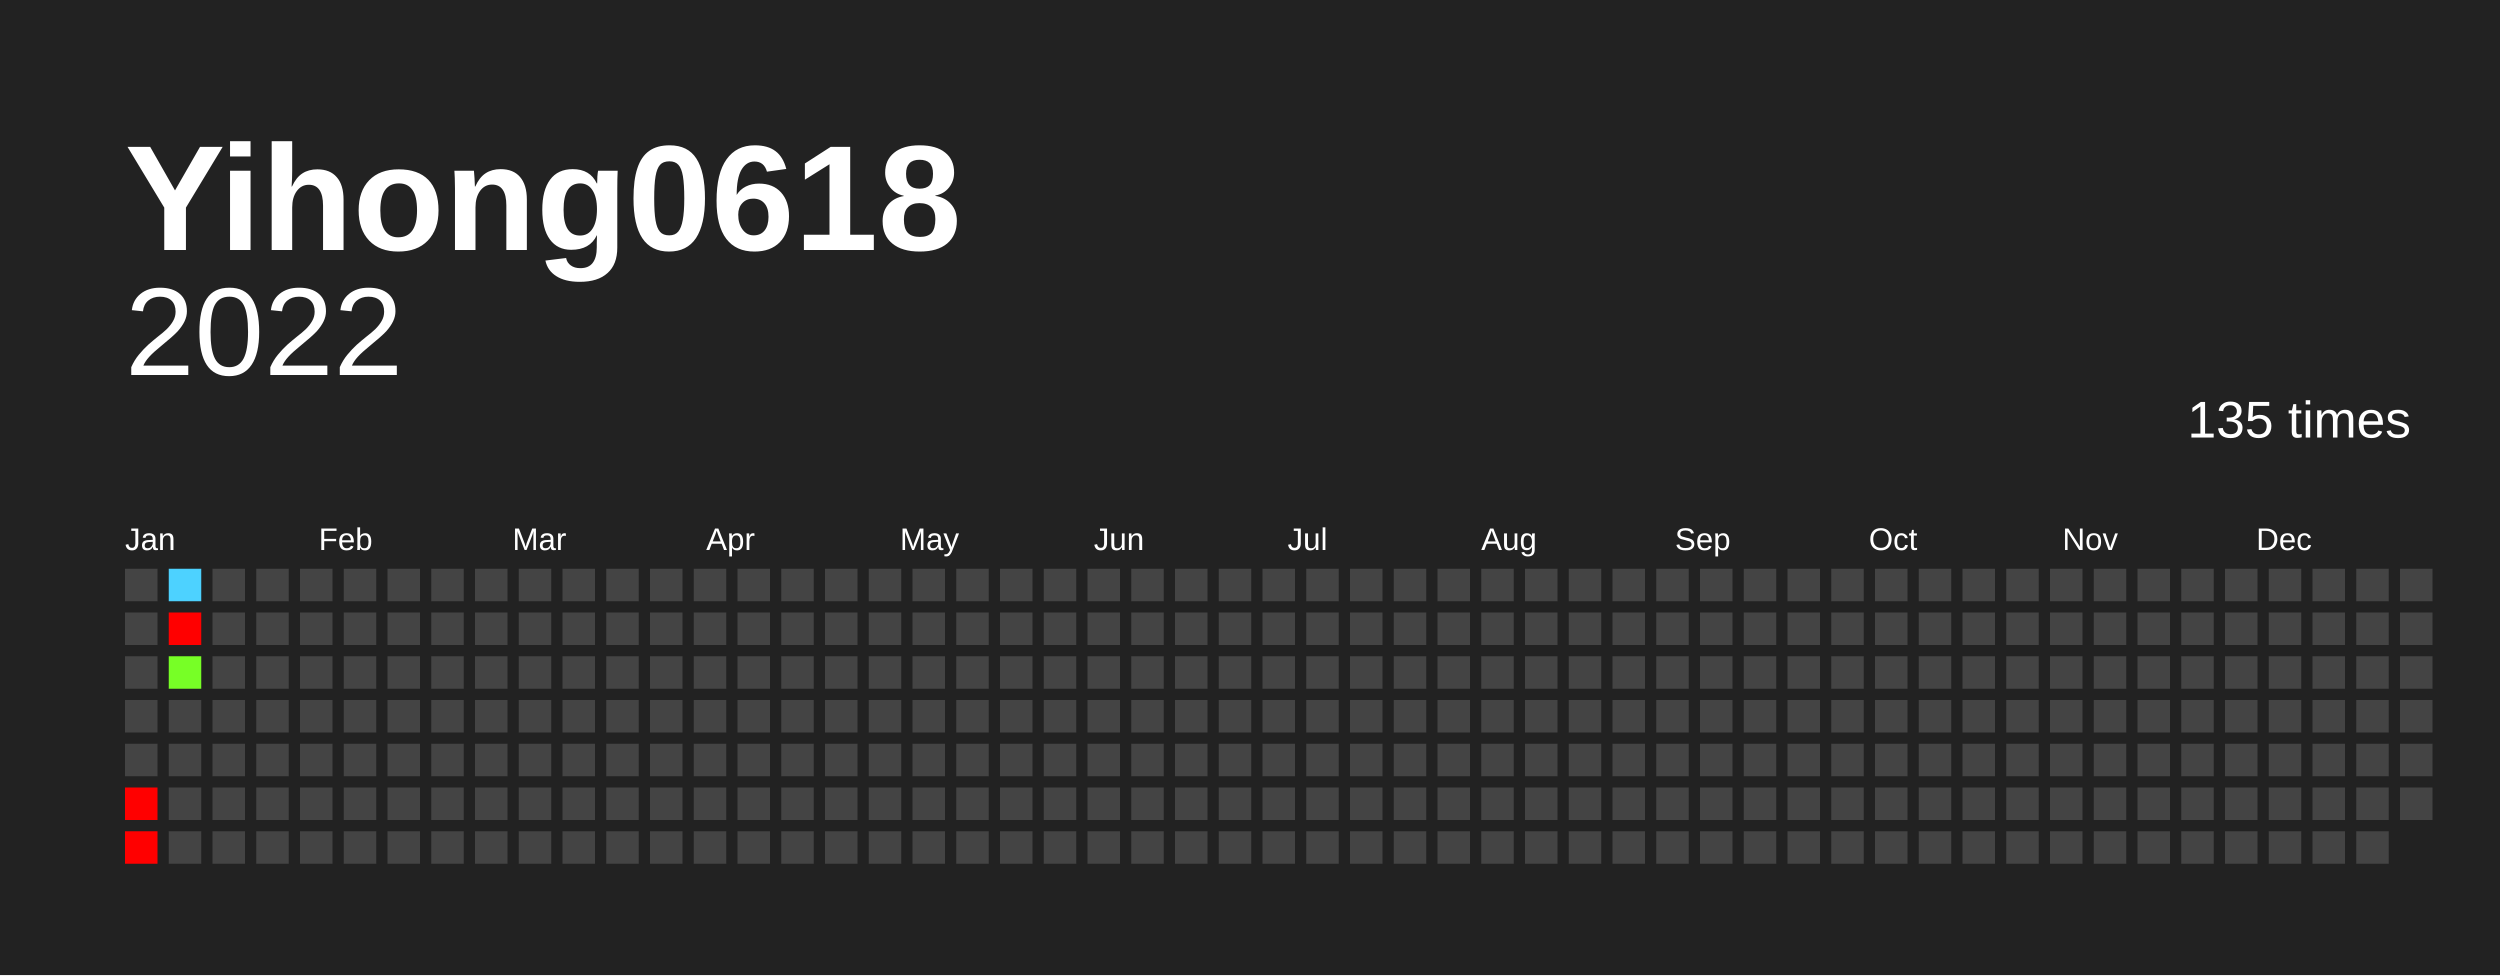
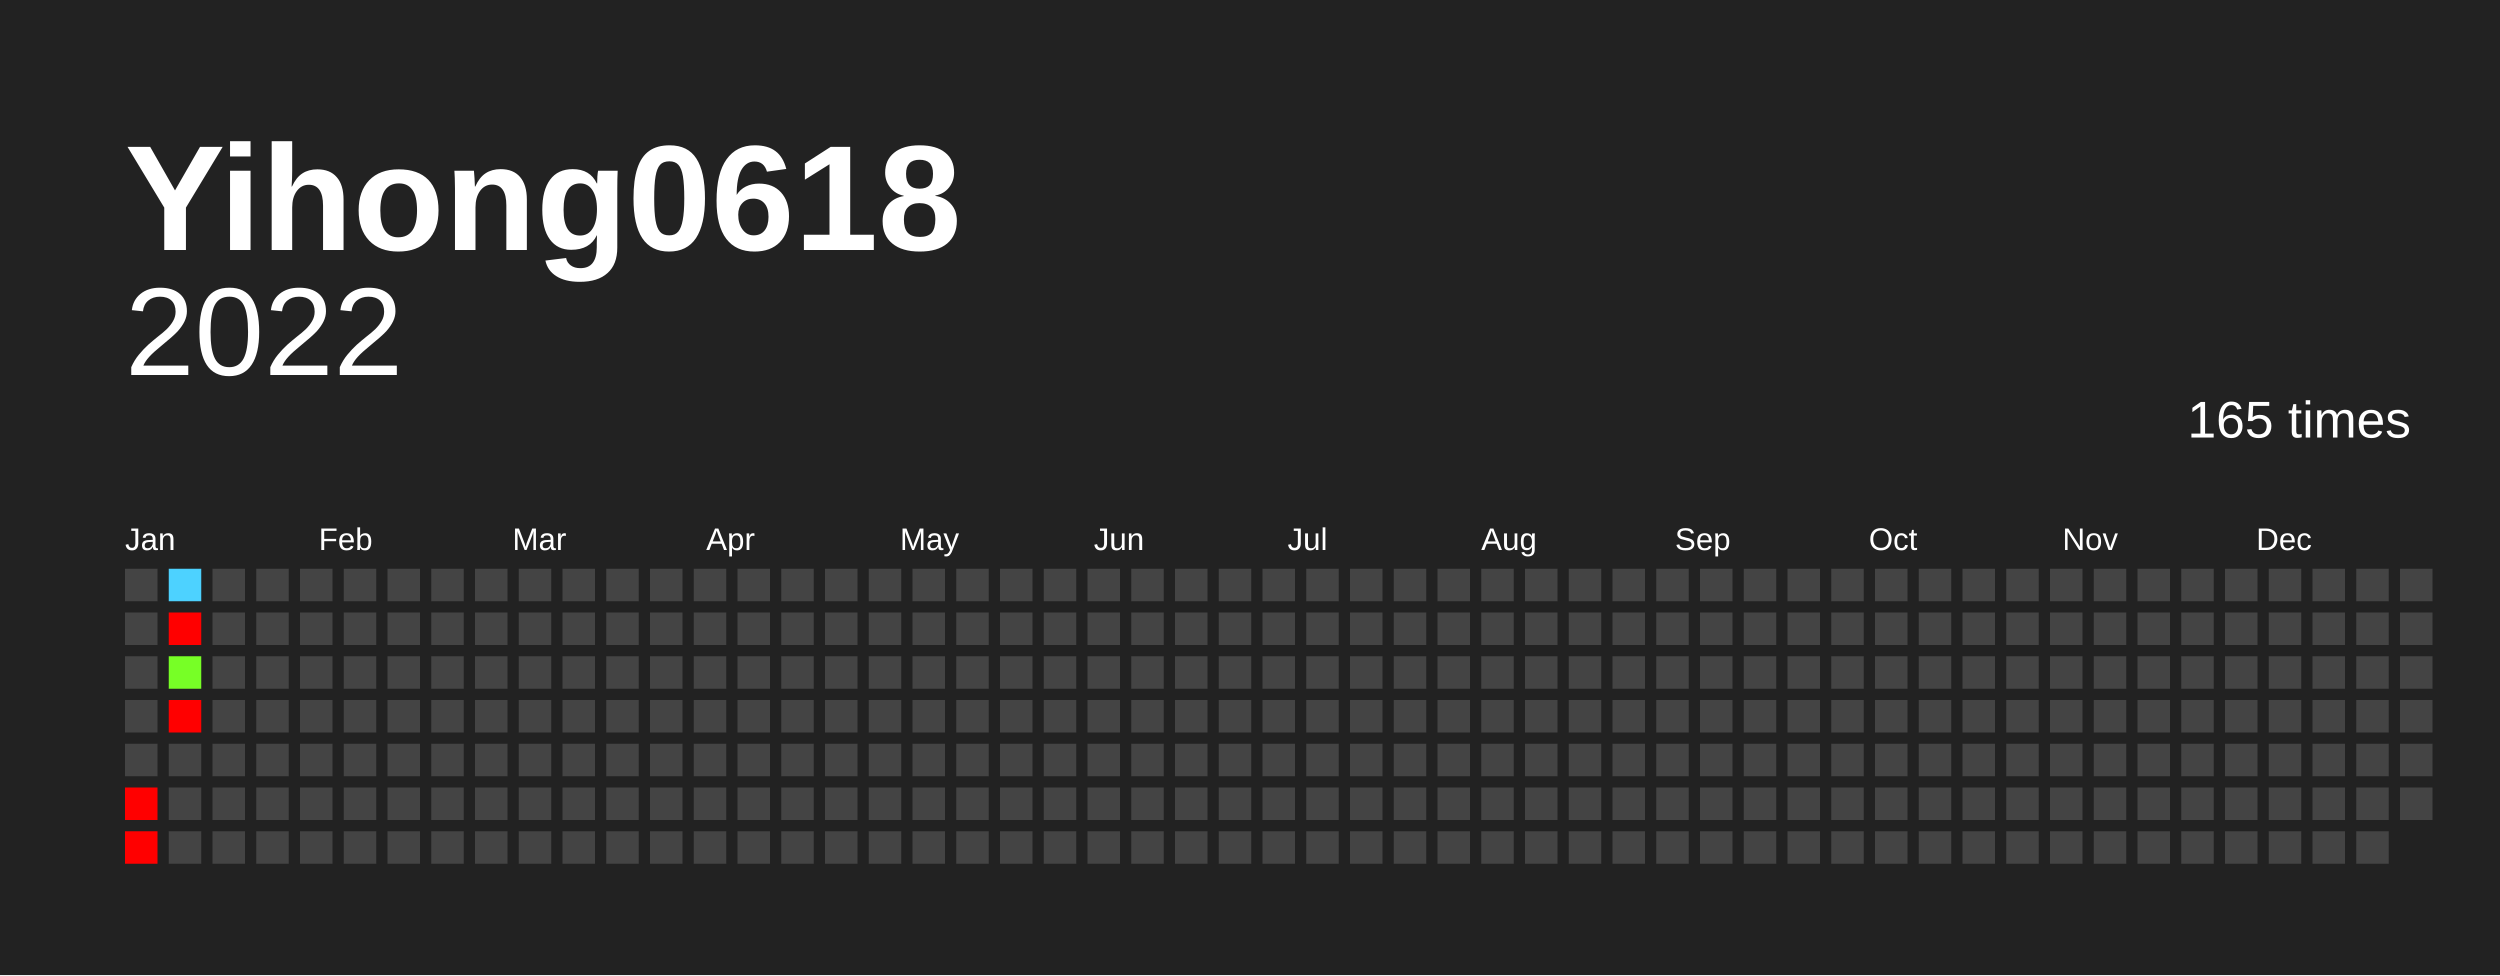
<svg xmlns="http://www.w3.org/2000/svg" baseProfile="full" height="78mm" version="1.1" viewBox="0,0,200,78" width="200mm">
  <defs />
  <rect fill="#222222" height="78" width="200" x="0" y="0" />
  <text fill="#FFFFFF" style="font-size:12px; font-family:Arial; font-weight:bold;" x="10" y="20">Yihong0618</text>
  <text alignment-baseline="hanging" fill="#FFFFFF" style="font-size:10.0px; font-family:Arial;" x="10" y="30">2022</text>
-   <text alignment-baseline="hanging" fill="#FFFFFF" style="font-size:4.125px; font-family:Arial;" x="175" y="35">135 times</text>
+   <text alignment-baseline="hanging" fill="#FFFFFF" style="font-size:4.125px; font-family:Arial;" x="175" y="35">165 times</text>
  <text fill="#FFFFFF" style="font-size:2.5px; font-family:Arial" x="10.0" y="44">Jan</text>
  <text fill="#FFFFFF" style="font-size:2.5px; font-family:Arial" x="25.5" y="44">Feb</text>
  <text fill="#FFFFFF" style="font-size:2.5px; font-family:Arial" x="41.0" y="44">Mar</text>
  <text fill="#FFFFFF" style="font-size:2.5px; font-family:Arial" x="56.5" y="44">Apr</text>
  <text fill="#FFFFFF" style="font-size:2.5px; font-family:Arial" x="72.0" y="44">May</text>
  <text fill="#FFFFFF" style="font-size:2.5px; font-family:Arial" x="87.5" y="44">Jun</text>
  <text fill="#FFFFFF" style="font-size:2.5px; font-family:Arial" x="103.0" y="44">Jul</text>
  <text fill="#FFFFFF" style="font-size:2.5px; font-family:Arial" x="118.5" y="44">Aug</text>
  <text fill="#FFFFFF" style="font-size:2.5px; font-family:Arial" x="134.0" y="44">Sep</text>
  <text fill="#FFFFFF" style="font-size:2.5px; font-family:Arial" x="149.5" y="44">Oct</text>
  <text fill="#FFFFFF" style="font-size:2.5px; font-family:Arial" x="165.0" y="44">Nov</text>
  <text fill="#FFFFFF" style="font-size:2.5px; font-family:Arial" x="180.5" y="44">Dec</text>
  <rect fill="#444444" height="2.6" width="2.6" x="10.0" y="45.5" />
  <rect fill="#444444" height="2.6" width="2.6" x="10.0" y="49.0" />
  <rect fill="#444444" height="2.6" width="2.6" x="10.0" y="52.5" />
  <rect fill="#444444" height="2.6" width="2.6" x="10.0" y="56.0" />
  <rect fill="#444444" height="2.6" width="2.6" x="10.0" y="59.5" />
  <rect fill="red" height="2.6" width="2.6" x="10.0" y="63.0" />
  <rect fill="red" height="2.6" width="2.6" x="10.0" y="66.5" />
  <rect fill="#4dd2ff" height="2.6" width="2.6" x="13.5" y="45.5" />
  <rect fill="red" height="2.6" width="2.6" x="13.5" y="49.0" />
  <rect fill="#77ff26" height="2.6" width="2.6" x="13.5" y="52.5" />
-   <rect fill="#444444" height="2.6" width="2.6" x="13.5" y="56.0" />
+   <rect fill="red" height="2.6" width="2.6" x="13.5" y="56.0" />
  <rect fill="#444444" height="2.6" width="2.6" x="13.5" y="59.5" />
  <rect fill="#444444" height="2.6" width="2.6" x="13.5" y="63.0" />
  <rect fill="#444444" height="2.6" width="2.6" x="13.5" y="66.5" />
  <rect fill="#444444" height="2.6" width="2.6" x="17.0" y="45.5" />
  <rect fill="#444444" height="2.6" width="2.6" x="17.0" y="49.0" />
  <rect fill="#444444" height="2.6" width="2.6" x="17.0" y="52.5" />
  <rect fill="#444444" height="2.6" width="2.6" x="17.0" y="56.0" />
  <rect fill="#444444" height="2.6" width="2.6" x="17.0" y="59.5" />
  <rect fill="#444444" height="2.6" width="2.6" x="17.0" y="63.0" />
  <rect fill="#444444" height="2.6" width="2.6" x="17.0" y="66.5" />
  <rect fill="#444444" height="2.6" width="2.6" x="20.5" y="45.5" />
  <rect fill="#444444" height="2.6" width="2.6" x="20.5" y="49.0" />
  <rect fill="#444444" height="2.6" width="2.6" x="20.5" y="52.5" />
  <rect fill="#444444" height="2.6" width="2.6" x="20.5" y="56.0" />
  <rect fill="#444444" height="2.6" width="2.6" x="20.5" y="59.5" />
  <rect fill="#444444" height="2.6" width="2.6" x="20.5" y="63.0" />
  <rect fill="#444444" height="2.6" width="2.6" x="20.5" y="66.5" />
  <rect fill="#444444" height="2.6" width="2.6" x="24.0" y="45.5" />
  <rect fill="#444444" height="2.6" width="2.6" x="24.0" y="49.0" />
  <rect fill="#444444" height="2.6" width="2.6" x="24.0" y="52.5" />
  <rect fill="#444444" height="2.6" width="2.6" x="24.0" y="56.0" />
  <rect fill="#444444" height="2.6" width="2.6" x="24.0" y="59.5" />
  <rect fill="#444444" height="2.6" width="2.6" x="24.0" y="63.0" />
  <rect fill="#444444" height="2.6" width="2.6" x="24.0" y="66.5" />
  <rect fill="#444444" height="2.6" width="2.6" x="27.5" y="45.5" />
  <rect fill="#444444" height="2.6" width="2.6" x="27.5" y="49.0" />
  <rect fill="#444444" height="2.6" width="2.6" x="27.5" y="52.5" />
  <rect fill="#444444" height="2.6" width="2.6" x="27.5" y="56.0" />
  <rect fill="#444444" height="2.6" width="2.6" x="27.5" y="59.5" />
  <rect fill="#444444" height="2.6" width="2.6" x="27.5" y="63.0" />
  <rect fill="#444444" height="2.6" width="2.6" x="27.5" y="66.5" />
  <rect fill="#444444" height="2.6" width="2.6" x="31.0" y="45.5" />
  <rect fill="#444444" height="2.6" width="2.6" x="31.0" y="49.0" />
  <rect fill="#444444" height="2.6" width="2.6" x="31.0" y="52.5" />
  <rect fill="#444444" height="2.6" width="2.6" x="31.0" y="56.0" />
  <rect fill="#444444" height="2.6" width="2.6" x="31.0" y="59.5" />
  <rect fill="#444444" height="2.6" width="2.6" x="31.0" y="63.0" />
  <rect fill="#444444" height="2.6" width="2.6" x="31.0" y="66.5" />
  <rect fill="#444444" height="2.6" width="2.6" x="34.5" y="45.5" />
  <rect fill="#444444" height="2.6" width="2.6" x="34.5" y="49.0" />
  <rect fill="#444444" height="2.6" width="2.6" x="34.5" y="52.5" />
  <rect fill="#444444" height="2.6" width="2.6" x="34.5" y="56.0" />
  <rect fill="#444444" height="2.6" width="2.6" x="34.5" y="59.5" />
  <rect fill="#444444" height="2.6" width="2.6" x="34.5" y="63.0" />
  <rect fill="#444444" height="2.6" width="2.6" x="34.5" y="66.5" />
  <rect fill="#444444" height="2.6" width="2.6" x="38.0" y="45.5" />
  <rect fill="#444444" height="2.6" width="2.6" x="38.0" y="49.0" />
  <rect fill="#444444" height="2.6" width="2.6" x="38.0" y="52.5" />
  <rect fill="#444444" height="2.6" width="2.6" x="38.0" y="56.0" />
  <rect fill="#444444" height="2.6" width="2.6" x="38.0" y="59.5" />
  <rect fill="#444444" height="2.6" width="2.6" x="38.0" y="63.0" />
  <rect fill="#444444" height="2.6" width="2.6" x="38.0" y="66.5" />
  <rect fill="#444444" height="2.6" width="2.6" x="41.5" y="45.5" />
  <rect fill="#444444" height="2.6" width="2.6" x="41.5" y="49.0" />
  <rect fill="#444444" height="2.6" width="2.6" x="41.5" y="52.5" />
  <rect fill="#444444" height="2.6" width="2.6" x="41.5" y="56.0" />
  <rect fill="#444444" height="2.6" width="2.6" x="41.5" y="59.5" />
  <rect fill="#444444" height="2.6" width="2.6" x="41.5" y="63.0" />
  <rect fill="#444444" height="2.6" width="2.6" x="41.5" y="66.5" />
  <rect fill="#444444" height="2.6" width="2.6" x="45.0" y="45.5" />
  <rect fill="#444444" height="2.6" width="2.6" x="45.0" y="49.0" />
  <rect fill="#444444" height="2.6" width="2.6" x="45.0" y="52.5" />
  <rect fill="#444444" height="2.6" width="2.6" x="45.0" y="56.0" />
  <rect fill="#444444" height="2.6" width="2.6" x="45.0" y="59.5" />
  <rect fill="#444444" height="2.6" width="2.6" x="45.0" y="63.0" />
  <rect fill="#444444" height="2.6" width="2.6" x="45.0" y="66.5" />
  <rect fill="#444444" height="2.6" width="2.6" x="48.5" y="45.5" />
  <rect fill="#444444" height="2.6" width="2.6" x="48.5" y="49.0" />
  <rect fill="#444444" height="2.6" width="2.6" x="48.5" y="52.5" />
  <rect fill="#444444" height="2.6" width="2.6" x="48.5" y="56.0" />
  <rect fill="#444444" height="2.6" width="2.6" x="48.5" y="59.5" />
  <rect fill="#444444" height="2.6" width="2.6" x="48.5" y="63.0" />
  <rect fill="#444444" height="2.6" width="2.6" x="48.5" y="66.5" />
  <rect fill="#444444" height="2.6" width="2.6" x="52.0" y="45.5" />
  <rect fill="#444444" height="2.6" width="2.6" x="52.0" y="49.0" />
  <rect fill="#444444" height="2.6" width="2.6" x="52.0" y="52.5" />
  <rect fill="#444444" height="2.6" width="2.6" x="52.0" y="56.0" />
  <rect fill="#444444" height="2.6" width="2.6" x="52.0" y="59.5" />
  <rect fill="#444444" height="2.6" width="2.6" x="52.0" y="63.0" />
  <rect fill="#444444" height="2.6" width="2.6" x="52.0" y="66.5" />
  <rect fill="#444444" height="2.6" width="2.6" x="55.5" y="45.5" />
  <rect fill="#444444" height="2.6" width="2.6" x="55.5" y="49.0" />
  <rect fill="#444444" height="2.6" width="2.6" x="55.5" y="52.5" />
  <rect fill="#444444" height="2.6" width="2.6" x="55.5" y="56.0" />
  <rect fill="#444444" height="2.6" width="2.6" x="55.5" y="59.5" />
  <rect fill="#444444" height="2.6" width="2.6" x="55.5" y="63.0" />
  <rect fill="#444444" height="2.6" width="2.6" x="55.5" y="66.5" />
  <rect fill="#444444" height="2.6" width="2.6" x="59.0" y="45.5" />
  <rect fill="#444444" height="2.6" width="2.6" x="59.0" y="49.0" />
  <rect fill="#444444" height="2.6" width="2.6" x="59.0" y="52.5" />
  <rect fill="#444444" height="2.6" width="2.6" x="59.0" y="56.0" />
  <rect fill="#444444" height="2.6" width="2.6" x="59.0" y="59.5" />
  <rect fill="#444444" height="2.6" width="2.6" x="59.0" y="63.0" />
  <rect fill="#444444" height="2.6" width="2.6" x="59.0" y="66.5" />
  <rect fill="#444444" height="2.6" width="2.6" x="62.5" y="45.5" />
  <rect fill="#444444" height="2.6" width="2.6" x="62.5" y="49.0" />
  <rect fill="#444444" height="2.6" width="2.6" x="62.5" y="52.5" />
  <rect fill="#444444" height="2.6" width="2.6" x="62.5" y="56.0" />
  <rect fill="#444444" height="2.6" width="2.6" x="62.5" y="59.5" />
  <rect fill="#444444" height="2.6" width="2.6" x="62.5" y="63.0" />
  <rect fill="#444444" height="2.6" width="2.6" x="62.5" y="66.5" />
  <rect fill="#444444" height="2.6" width="2.6" x="66.0" y="45.5" />
  <rect fill="#444444" height="2.6" width="2.6" x="66.0" y="49.0" />
  <rect fill="#444444" height="2.6" width="2.6" x="66.0" y="52.5" />
  <rect fill="#444444" height="2.6" width="2.6" x="66.0" y="56.0" />
  <rect fill="#444444" height="2.6" width="2.6" x="66.0" y="59.5" />
  <rect fill="#444444" height="2.6" width="2.6" x="66.0" y="63.0" />
  <rect fill="#444444" height="2.6" width="2.6" x="66.0" y="66.5" />
  <rect fill="#444444" height="2.6" width="2.6" x="69.5" y="45.5" />
  <rect fill="#444444" height="2.6" width="2.6" x="69.5" y="49.0" />
  <rect fill="#444444" height="2.6" width="2.6" x="69.5" y="52.5" />
  <rect fill="#444444" height="2.6" width="2.6" x="69.5" y="56.0" />
  <rect fill="#444444" height="2.6" width="2.6" x="69.5" y="59.5" />
  <rect fill="#444444" height="2.6" width="2.6" x="69.5" y="63.0" />
  <rect fill="#444444" height="2.6" width="2.6" x="69.5" y="66.5" />
  <rect fill="#444444" height="2.6" width="2.6" x="73.0" y="45.5" />
  <rect fill="#444444" height="2.6" width="2.6" x="73.0" y="49.0" />
  <rect fill="#444444" height="2.6" width="2.6" x="73.0" y="52.5" />
  <rect fill="#444444" height="2.6" width="2.6" x="73.0" y="56.0" />
  <rect fill="#444444" height="2.6" width="2.6" x="73.0" y="59.5" />
  <rect fill="#444444" height="2.6" width="2.6" x="73.0" y="63.0" />
  <rect fill="#444444" height="2.6" width="2.6" x="73.0" y="66.5" />
  <rect fill="#444444" height="2.6" width="2.6" x="76.5" y="45.5" />
  <rect fill="#444444" height="2.6" width="2.6" x="76.5" y="49.0" />
  <rect fill="#444444" height="2.6" width="2.6" x="76.5" y="52.5" />
  <rect fill="#444444" height="2.6" width="2.6" x="76.5" y="56.0" />
  <rect fill="#444444" height="2.6" width="2.6" x="76.5" y="59.5" />
  <rect fill="#444444" height="2.6" width="2.6" x="76.5" y="63.0" />
  <rect fill="#444444" height="2.6" width="2.6" x="76.5" y="66.5" />
  <rect fill="#444444" height="2.6" width="2.6" x="80.0" y="45.5" />
  <rect fill="#444444" height="2.6" width="2.6" x="80.0" y="49.0" />
  <rect fill="#444444" height="2.6" width="2.6" x="80.0" y="52.5" />
  <rect fill="#444444" height="2.6" width="2.6" x="80.0" y="56.0" />
  <rect fill="#444444" height="2.6" width="2.6" x="80.0" y="59.5" />
  <rect fill="#444444" height="2.6" width="2.6" x="80.0" y="63.0" />
  <rect fill="#444444" height="2.6" width="2.6" x="80.0" y="66.5" />
  <rect fill="#444444" height="2.6" width="2.6" x="83.5" y="45.5" />
  <rect fill="#444444" height="2.6" width="2.6" x="83.5" y="49.0" />
  <rect fill="#444444" height="2.6" width="2.6" x="83.5" y="52.5" />
  <rect fill="#444444" height="2.6" width="2.6" x="83.5" y="56.0" />
  <rect fill="#444444" height="2.6" width="2.6" x="83.5" y="59.5" />
  <rect fill="#444444" height="2.6" width="2.6" x="83.5" y="63.0" />
  <rect fill="#444444" height="2.6" width="2.6" x="83.5" y="66.5" />
  <rect fill="#444444" height="2.6" width="2.6" x="87.0" y="45.5" />
  <rect fill="#444444" height="2.6" width="2.6" x="87.0" y="49.0" />
  <rect fill="#444444" height="2.6" width="2.6" x="87.0" y="52.5" />
  <rect fill="#444444" height="2.6" width="2.6" x="87.0" y="56.0" />
  <rect fill="#444444" height="2.6" width="2.6" x="87.0" y="59.5" />
  <rect fill="#444444" height="2.6" width="2.6" x="87.0" y="63.0" />
  <rect fill="#444444" height="2.6" width="2.6" x="87.0" y="66.5" />
  <rect fill="#444444" height="2.6" width="2.6" x="90.5" y="45.5" />
  <rect fill="#444444" height="2.6" width="2.6" x="90.5" y="49.0" />
  <rect fill="#444444" height="2.6" width="2.6" x="90.5" y="52.5" />
  <rect fill="#444444" height="2.6" width="2.6" x="90.5" y="56.0" />
  <rect fill="#444444" height="2.6" width="2.6" x="90.5" y="59.5" />
  <rect fill="#444444" height="2.6" width="2.6" x="90.5" y="63.0" />
  <rect fill="#444444" height="2.6" width="2.6" x="90.5" y="66.5" />
  <rect fill="#444444" height="2.6" width="2.6" x="94.0" y="45.5" />
  <rect fill="#444444" height="2.6" width="2.6" x="94.0" y="49.0" />
  <rect fill="#444444" height="2.6" width="2.6" x="94.0" y="52.5" />
  <rect fill="#444444" height="2.6" width="2.6" x="94.0" y="56.0" />
  <rect fill="#444444" height="2.6" width="2.6" x="94.0" y="59.5" />
  <rect fill="#444444" height="2.6" width="2.6" x="94.0" y="63.0" />
  <rect fill="#444444" height="2.6" width="2.6" x="94.0" y="66.5" />
  <rect fill="#444444" height="2.6" width="2.6" x="97.5" y="45.5" />
  <rect fill="#444444" height="2.6" width="2.6" x="97.5" y="49.0" />
  <rect fill="#444444" height="2.6" width="2.6" x="97.5" y="52.5" />
  <rect fill="#444444" height="2.6" width="2.6" x="97.5" y="56.0" />
  <rect fill="#444444" height="2.6" width="2.6" x="97.5" y="59.5" />
  <rect fill="#444444" height="2.6" width="2.6" x="97.5" y="63.0" />
  <rect fill="#444444" height="2.6" width="2.6" x="97.5" y="66.5" />
  <rect fill="#444444" height="2.6" width="2.6" x="101.0" y="45.5" />
  <rect fill="#444444" height="2.6" width="2.6" x="101.0" y="49.0" />
  <rect fill="#444444" height="2.6" width="2.6" x="101.0" y="52.5" />
  <rect fill="#444444" height="2.6" width="2.6" x="101.0" y="56.0" />
  <rect fill="#444444" height="2.6" width="2.6" x="101.0" y="59.5" />
  <rect fill="#444444" height="2.6" width="2.6" x="101.0" y="63.0" />
  <rect fill="#444444" height="2.6" width="2.6" x="101.0" y="66.5" />
  <rect fill="#444444" height="2.6" width="2.6" x="104.5" y="45.5" />
  <rect fill="#444444" height="2.6" width="2.6" x="104.5" y="49.0" />
  <rect fill="#444444" height="2.6" width="2.6" x="104.5" y="52.5" />
  <rect fill="#444444" height="2.6" width="2.6" x="104.5" y="56.0" />
  <rect fill="#444444" height="2.6" width="2.6" x="104.5" y="59.5" />
  <rect fill="#444444" height="2.6" width="2.6" x="104.5" y="63.0" />
  <rect fill="#444444" height="2.6" width="2.6" x="104.5" y="66.5" />
  <rect fill="#444444" height="2.6" width="2.6" x="108.0" y="45.5" />
  <rect fill="#444444" height="2.6" width="2.6" x="108.0" y="49.0" />
  <rect fill="#444444" height="2.6" width="2.6" x="108.0" y="52.5" />
  <rect fill="#444444" height="2.6" width="2.6" x="108.0" y="56.0" />
  <rect fill="#444444" height="2.6" width="2.6" x="108.0" y="59.5" />
  <rect fill="#444444" height="2.6" width="2.6" x="108.0" y="63.0" />
  <rect fill="#444444" height="2.6" width="2.6" x="108.0" y="66.5" />
  <rect fill="#444444" height="2.6" width="2.6" x="111.5" y="45.5" />
  <rect fill="#444444" height="2.6" width="2.6" x="111.5" y="49.0" />
  <rect fill="#444444" height="2.6" width="2.6" x="111.5" y="52.5" />
  <rect fill="#444444" height="2.6" width="2.6" x="111.5" y="56.0" />
  <rect fill="#444444" height="2.6" width="2.6" x="111.5" y="59.5" />
  <rect fill="#444444" height="2.6" width="2.6" x="111.5" y="63.0" />
  <rect fill="#444444" height="2.6" width="2.6" x="111.5" y="66.5" />
  <rect fill="#444444" height="2.6" width="2.6" x="115.0" y="45.5" />
  <rect fill="#444444" height="2.6" width="2.6" x="115.0" y="49.0" />
  <rect fill="#444444" height="2.6" width="2.6" x="115.0" y="52.5" />
  <rect fill="#444444" height="2.6" width="2.6" x="115.0" y="56.0" />
  <rect fill="#444444" height="2.6" width="2.6" x="115.0" y="59.5" />
  <rect fill="#444444" height="2.6" width="2.6" x="115.0" y="63.0" />
  <rect fill="#444444" height="2.6" width="2.6" x="115.0" y="66.5" />
  <rect fill="#444444" height="2.6" width="2.6" x="118.5" y="45.5" />
  <rect fill="#444444" height="2.6" width="2.6" x="118.5" y="49.0" />
  <rect fill="#444444" height="2.6" width="2.6" x="118.5" y="52.5" />
  <rect fill="#444444" height="2.6" width="2.6" x="118.5" y="56.0" />
  <rect fill="#444444" height="2.6" width="2.6" x="118.5" y="59.5" />
  <rect fill="#444444" height="2.6" width="2.6" x="118.5" y="63.0" />
  <rect fill="#444444" height="2.6" width="2.6" x="118.5" y="66.5" />
  <rect fill="#444444" height="2.6" width="2.6" x="122.0" y="45.5" />
  <rect fill="#444444" height="2.6" width="2.6" x="122.0" y="49.0" />
  <rect fill="#444444" height="2.6" width="2.6" x="122.0" y="52.5" />
  <rect fill="#444444" height="2.6" width="2.6" x="122.0" y="56.0" />
  <rect fill="#444444" height="2.6" width="2.6" x="122.0" y="59.5" />
  <rect fill="#444444" height="2.6" width="2.6" x="122.0" y="63.0" />
  <rect fill="#444444" height="2.6" width="2.6" x="122.0" y="66.5" />
  <rect fill="#444444" height="2.6" width="2.6" x="125.5" y="45.5" />
  <rect fill="#444444" height="2.6" width="2.6" x="125.5" y="49.0" />
  <rect fill="#444444" height="2.6" width="2.6" x="125.5" y="52.5" />
  <rect fill="#444444" height="2.6" width="2.6" x="125.5" y="56.0" />
  <rect fill="#444444" height="2.6" width="2.6" x="125.5" y="59.5" />
  <rect fill="#444444" height="2.6" width="2.6" x="125.5" y="63.0" />
  <rect fill="#444444" height="2.6" width="2.6" x="125.5" y="66.5" />
  <rect fill="#444444" height="2.6" width="2.6" x="129.0" y="45.5" />
  <rect fill="#444444" height="2.6" width="2.6" x="129.0" y="49.0" />
  <rect fill="#444444" height="2.6" width="2.6" x="129.0" y="52.5" />
  <rect fill="#444444" height="2.6" width="2.6" x="129.0" y="56.0" />
  <rect fill="#444444" height="2.6" width="2.6" x="129.0" y="59.5" />
  <rect fill="#444444" height="2.6" width="2.6" x="129.0" y="63.0" />
  <rect fill="#444444" height="2.6" width="2.6" x="129.0" y="66.5" />
  <rect fill="#444444" height="2.6" width="2.6" x="132.5" y="45.5" />
  <rect fill="#444444" height="2.6" width="2.6" x="132.5" y="49.0" />
  <rect fill="#444444" height="2.6" width="2.6" x="132.5" y="52.5" />
  <rect fill="#444444" height="2.6" width="2.6" x="132.5" y="56.0" />
  <rect fill="#444444" height="2.6" width="2.6" x="132.5" y="59.5" />
  <rect fill="#444444" height="2.6" width="2.6" x="132.5" y="63.0" />
  <rect fill="#444444" height="2.6" width="2.6" x="132.5" y="66.5" />
  <rect fill="#444444" height="2.6" width="2.6" x="136.0" y="45.5" />
  <rect fill="#444444" height="2.6" width="2.6" x="136.0" y="49.0" />
  <rect fill="#444444" height="2.6" width="2.6" x="136.0" y="52.5" />
  <rect fill="#444444" height="2.6" width="2.6" x="136.0" y="56.0" />
  <rect fill="#444444" height="2.6" width="2.6" x="136.0" y="59.5" />
  <rect fill="#444444" height="2.6" width="2.6" x="136.0" y="63.0" />
  <rect fill="#444444" height="2.6" width="2.6" x="136.0" y="66.5" />
  <rect fill="#444444" height="2.6" width="2.6" x="139.5" y="45.5" />
  <rect fill="#444444" height="2.6" width="2.6" x="139.5" y="49.0" />
  <rect fill="#444444" height="2.6" width="2.6" x="139.5" y="52.5" />
  <rect fill="#444444" height="2.6" width="2.6" x="139.5" y="56.0" />
  <rect fill="#444444" height="2.6" width="2.6" x="139.5" y="59.5" />
  <rect fill="#444444" height="2.6" width="2.6" x="139.5" y="63.0" />
  <rect fill="#444444" height="2.6" width="2.6" x="139.5" y="66.5" />
  <rect fill="#444444" height="2.6" width="2.6" x="143.0" y="45.5" />
  <rect fill="#444444" height="2.6" width="2.6" x="143.0" y="49.0" />
  <rect fill="#444444" height="2.6" width="2.6" x="143.0" y="52.5" />
  <rect fill="#444444" height="2.6" width="2.6" x="143.0" y="56.0" />
  <rect fill="#444444" height="2.6" width="2.6" x="143.0" y="59.5" />
  <rect fill="#444444" height="2.6" width="2.6" x="143.0" y="63.0" />
  <rect fill="#444444" height="2.6" width="2.6" x="143.0" y="66.5" />
  <rect fill="#444444" height="2.6" width="2.6" x="146.5" y="45.5" />
  <rect fill="#444444" height="2.6" width="2.6" x="146.5" y="49.0" />
  <rect fill="#444444" height="2.6" width="2.6" x="146.5" y="52.5" />
  <rect fill="#444444" height="2.6" width="2.6" x="146.5" y="56.0" />
  <rect fill="#444444" height="2.6" width="2.6" x="146.5" y="59.5" />
  <rect fill="#444444" height="2.6" width="2.6" x="146.5" y="63.0" />
  <rect fill="#444444" height="2.6" width="2.6" x="146.5" y="66.5" />
  <rect fill="#444444" height="2.6" width="2.6" x="150.0" y="45.5" />
  <rect fill="#444444" height="2.6" width="2.6" x="150.0" y="49.0" />
  <rect fill="#444444" height="2.6" width="2.6" x="150.0" y="52.5" />
  <rect fill="#444444" height="2.6" width="2.6" x="150.0" y="56.0" />
  <rect fill="#444444" height="2.6" width="2.6" x="150.0" y="59.5" />
  <rect fill="#444444" height="2.6" width="2.6" x="150.0" y="63.0" />
  <rect fill="#444444" height="2.6" width="2.6" x="150.0" y="66.5" />
  <rect fill="#444444" height="2.6" width="2.6" x="153.5" y="45.5" />
  <rect fill="#444444" height="2.6" width="2.6" x="153.5" y="49.0" />
  <rect fill="#444444" height="2.6" width="2.6" x="153.5" y="52.5" />
  <rect fill="#444444" height="2.6" width="2.6" x="153.5" y="56.0" />
  <rect fill="#444444" height="2.6" width="2.6" x="153.5" y="59.5" />
  <rect fill="#444444" height="2.6" width="2.6" x="153.5" y="63.0" />
  <rect fill="#444444" height="2.6" width="2.6" x="153.5" y="66.5" />
  <rect fill="#444444" height="2.6" width="2.6" x="157.0" y="45.5" />
  <rect fill="#444444" height="2.6" width="2.6" x="157.0" y="49.0" />
  <rect fill="#444444" height="2.6" width="2.6" x="157.0" y="52.5" />
  <rect fill="#444444" height="2.6" width="2.6" x="157.0" y="56.0" />
  <rect fill="#444444" height="2.6" width="2.6" x="157.0" y="59.5" />
  <rect fill="#444444" height="2.6" width="2.6" x="157.0" y="63.0" />
  <rect fill="#444444" height="2.6" width="2.6" x="157.0" y="66.5" />
  <rect fill="#444444" height="2.6" width="2.6" x="160.5" y="45.5" />
  <rect fill="#444444" height="2.6" width="2.6" x="160.5" y="49.0" />
  <rect fill="#444444" height="2.6" width="2.6" x="160.5" y="52.5" />
  <rect fill="#444444" height="2.6" width="2.6" x="160.5" y="56.0" />
  <rect fill="#444444" height="2.6" width="2.6" x="160.5" y="59.5" />
  <rect fill="#444444" height="2.6" width="2.6" x="160.5" y="63.0" />
  <rect fill="#444444" height="2.6" width="2.6" x="160.5" y="66.5" />
  <rect fill="#444444" height="2.6" width="2.6" x="164.0" y="45.5" />
  <rect fill="#444444" height="2.6" width="2.6" x="164.0" y="49.0" />
  <rect fill="#444444" height="2.6" width="2.6" x="164.0" y="52.5" />
  <rect fill="#444444" height="2.6" width="2.6" x="164.0" y="56.0" />
  <rect fill="#444444" height="2.6" width="2.6" x="164.0" y="59.5" />
  <rect fill="#444444" height="2.6" width="2.6" x="164.0" y="63.0" />
  <rect fill="#444444" height="2.6" width="2.6" x="164.0" y="66.5" />
  <rect fill="#444444" height="2.6" width="2.6" x="167.5" y="45.5" />
  <rect fill="#444444" height="2.6" width="2.6" x="167.5" y="49.0" />
  <rect fill="#444444" height="2.6" width="2.6" x="167.5" y="52.5" />
  <rect fill="#444444" height="2.6" width="2.6" x="167.5" y="56.0" />
  <rect fill="#444444" height="2.6" width="2.6" x="167.5" y="59.5" />
  <rect fill="#444444" height="2.6" width="2.6" x="167.5" y="63.0" />
  <rect fill="#444444" height="2.6" width="2.6" x="167.5" y="66.5" />
  <rect fill="#444444" height="2.6" width="2.6" x="171.0" y="45.5" />
  <rect fill="#444444" height="2.6" width="2.6" x="171.0" y="49.0" />
  <rect fill="#444444" height="2.6" width="2.6" x="171.0" y="52.5" />
  <rect fill="#444444" height="2.6" width="2.6" x="171.0" y="56.0" />
  <rect fill="#444444" height="2.6" width="2.6" x="171.0" y="59.5" />
  <rect fill="#444444" height="2.6" width="2.6" x="171.0" y="63.0" />
  <rect fill="#444444" height="2.6" width="2.6" x="171.0" y="66.5" />
  <rect fill="#444444" height="2.6" width="2.6" x="174.5" y="45.5" />
  <rect fill="#444444" height="2.6" width="2.6" x="174.5" y="49.0" />
  <rect fill="#444444" height="2.6" width="2.6" x="174.5" y="52.5" />
  <rect fill="#444444" height="2.6" width="2.6" x="174.5" y="56.0" />
  <rect fill="#444444" height="2.6" width="2.6" x="174.5" y="59.5" />
  <rect fill="#444444" height="2.6" width="2.6" x="174.5" y="63.0" />
  <rect fill="#444444" height="2.6" width="2.6" x="174.5" y="66.5" />
  <rect fill="#444444" height="2.6" width="2.6" x="178.0" y="45.5" />
  <rect fill="#444444" height="2.6" width="2.6" x="178.0" y="49.0" />
  <rect fill="#444444" height="2.6" width="2.6" x="178.0" y="52.5" />
  <rect fill="#444444" height="2.6" width="2.6" x="178.0" y="56.0" />
  <rect fill="#444444" height="2.6" width="2.6" x="178.0" y="59.5" />
  <rect fill="#444444" height="2.6" width="2.6" x="178.0" y="63.0" />
  <rect fill="#444444" height="2.6" width="2.6" x="178.0" y="66.5" />
  <rect fill="#444444" height="2.6" width="2.6" x="181.5" y="45.5" />
  <rect fill="#444444" height="2.6" width="2.6" x="181.5" y="49.0" />
  <rect fill="#444444" height="2.6" width="2.6" x="181.5" y="52.5" />
  <rect fill="#444444" height="2.6" width="2.6" x="181.5" y="56.0" />
  <rect fill="#444444" height="2.6" width="2.6" x="181.5" y="59.5" />
  <rect fill="#444444" height="2.6" width="2.6" x="181.5" y="63.0" />
  <rect fill="#444444" height="2.6" width="2.6" x="181.5" y="66.5" />
  <rect fill="#444444" height="2.6" width="2.6" x="185.0" y="45.5" />
  <rect fill="#444444" height="2.6" width="2.6" x="185.0" y="49.0" />
  <rect fill="#444444" height="2.6" width="2.6" x="185.0" y="52.5" />
  <rect fill="#444444" height="2.6" width="2.6" x="185.0" y="56.0" />
  <rect fill="#444444" height="2.6" width="2.6" x="185.0" y="59.5" />
  <rect fill="#444444" height="2.6" width="2.6" x="185.0" y="63.0" />
  <rect fill="#444444" height="2.6" width="2.6" x="185.0" y="66.5" />
  <rect fill="#444444" height="2.6" width="2.6" x="188.5" y="45.5" />
  <rect fill="#444444" height="2.6" width="2.6" x="188.5" y="49.0" />
  <rect fill="#444444" height="2.6" width="2.6" x="188.5" y="52.5" />
  <rect fill="#444444" height="2.6" width="2.6" x="188.5" y="56.0" />
  <rect fill="#444444" height="2.6" width="2.6" x="188.5" y="59.5" />
  <rect fill="#444444" height="2.6" width="2.6" x="188.5" y="63.0" />
  <rect fill="#444444" height="2.6" width="2.6" x="188.5" y="66.5" />
  <rect fill="#444444" height="2.6" width="2.6" x="192.0" y="45.5" />
  <rect fill="#444444" height="2.6" width="2.6" x="192.0" y="49.0" />
  <rect fill="#444444" height="2.6" width="2.6" x="192.0" y="52.5" />
  <rect fill="#444444" height="2.6" width="2.6" x="192.0" y="56.0" />
  <rect fill="#444444" height="2.6" width="2.6" x="192.0" y="59.5" />
  <rect fill="#444444" height="2.6" width="2.6" x="192.0" y="63.0" />
</svg>
